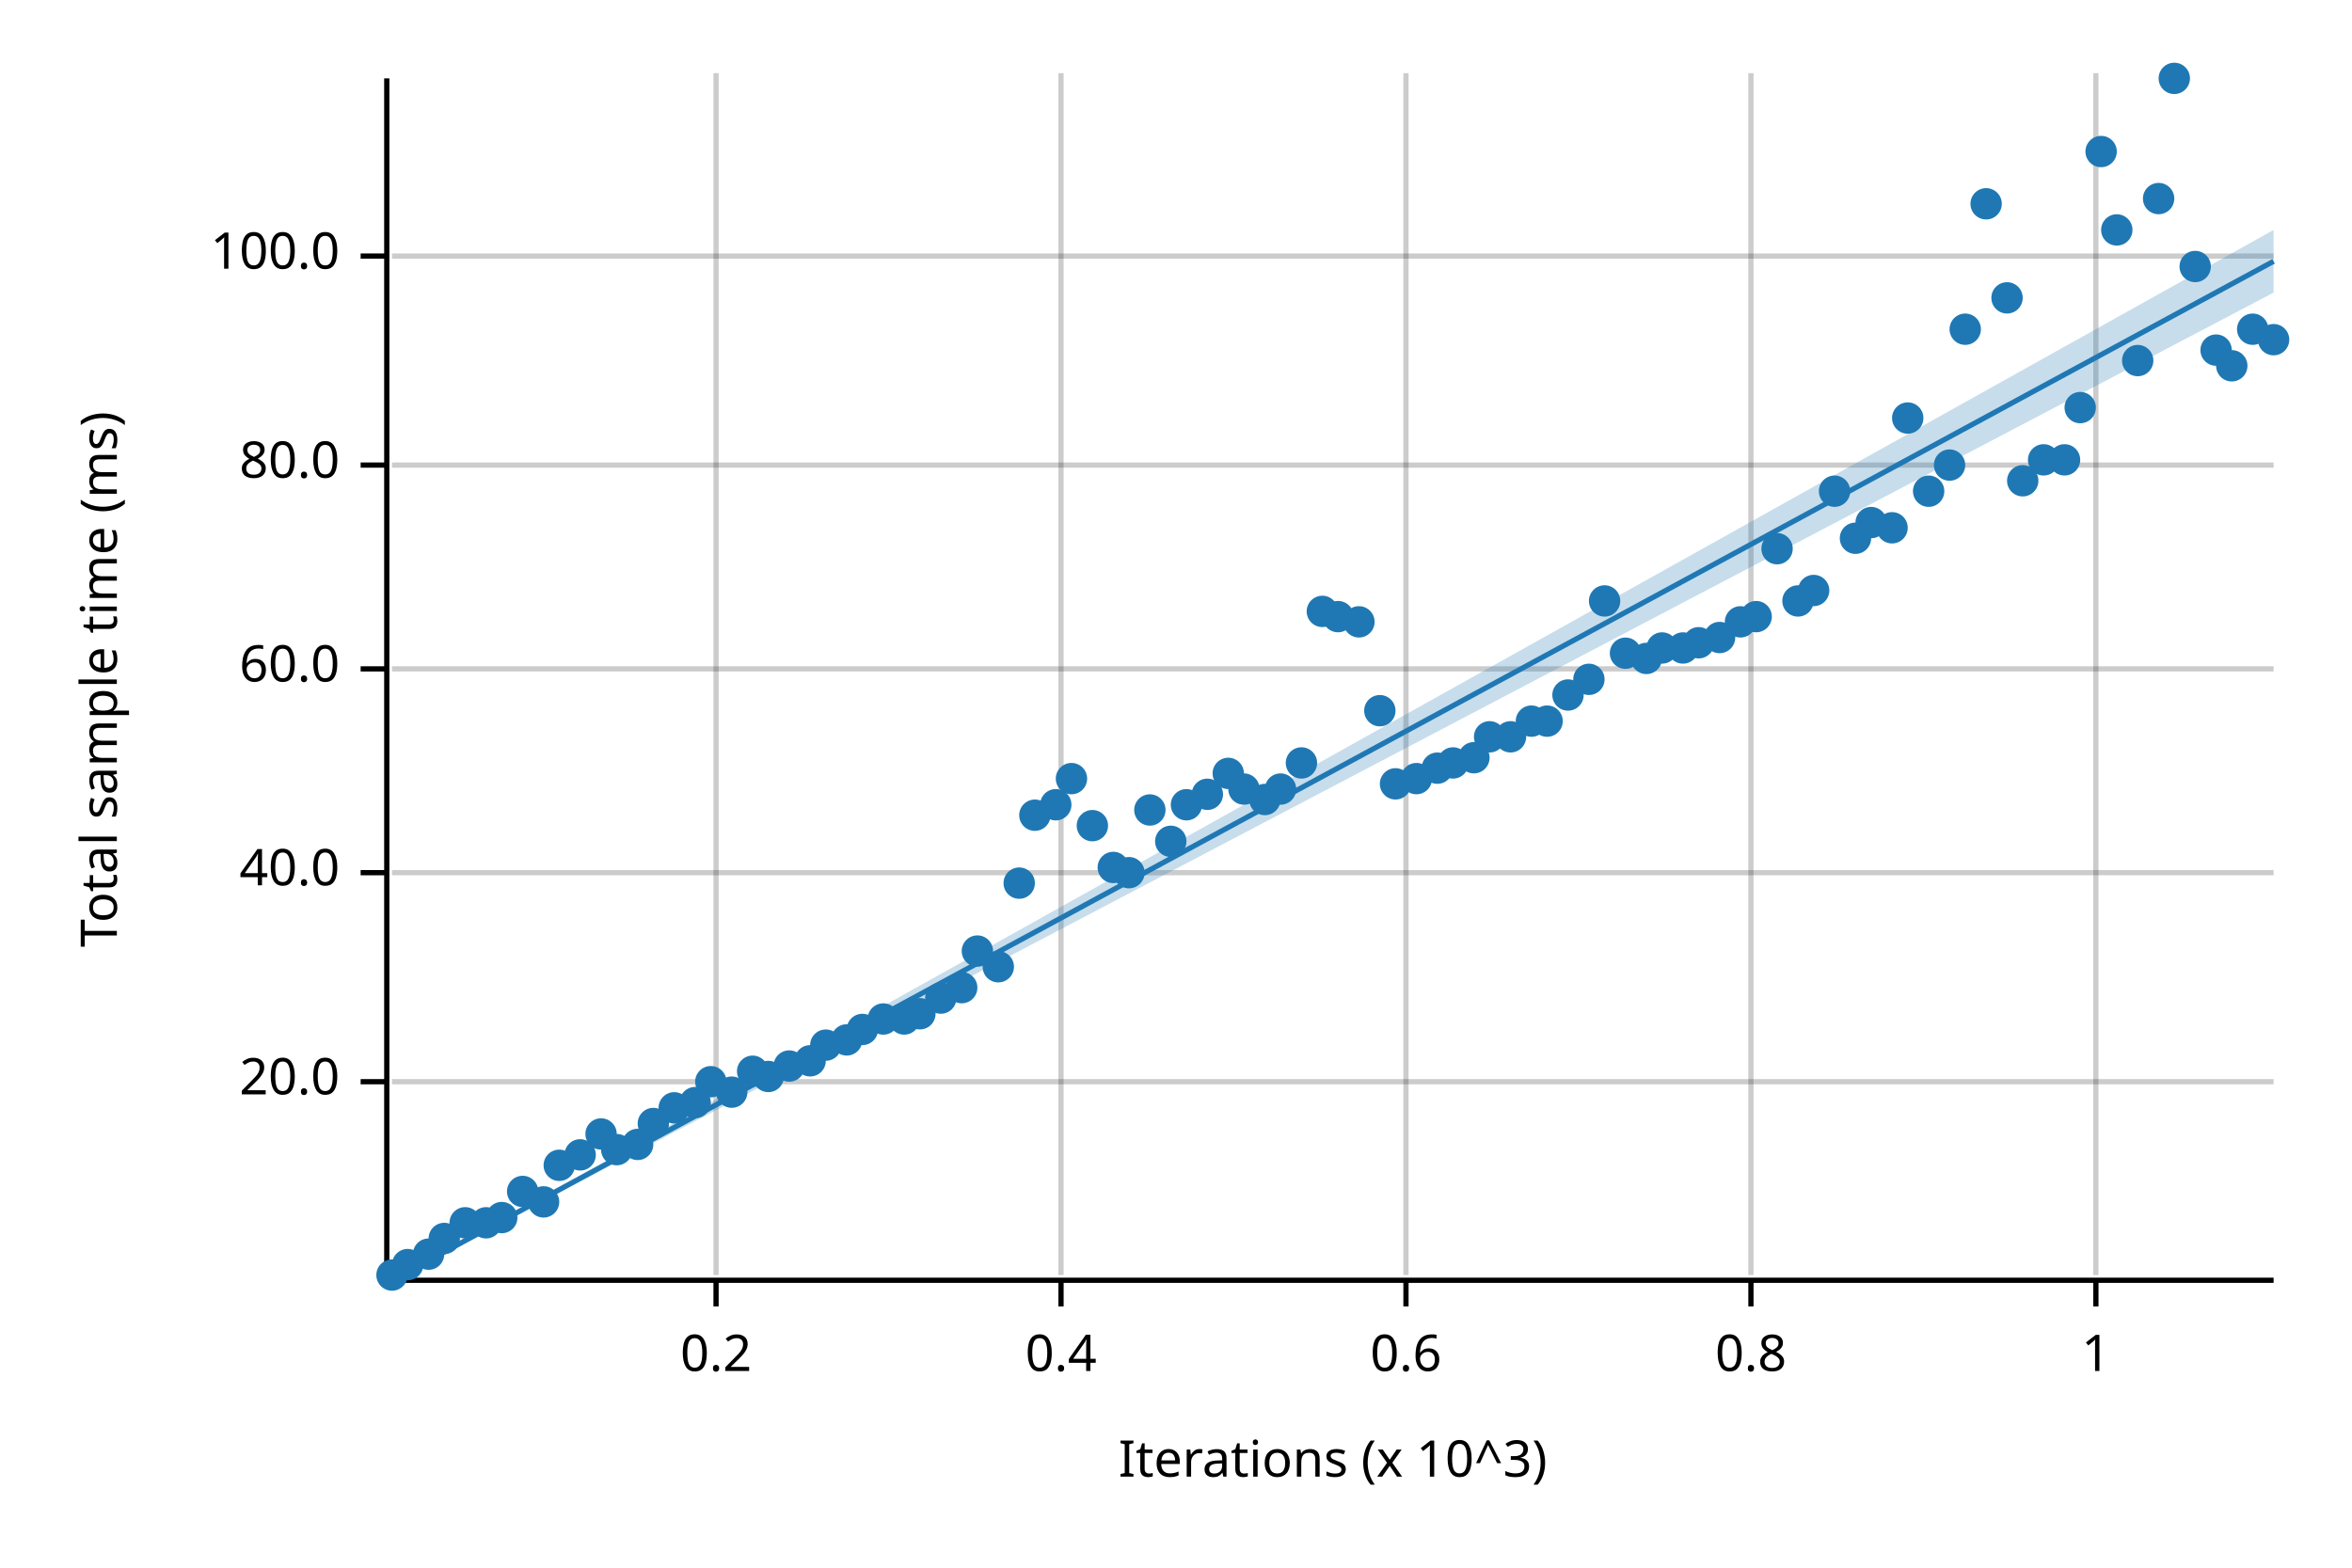
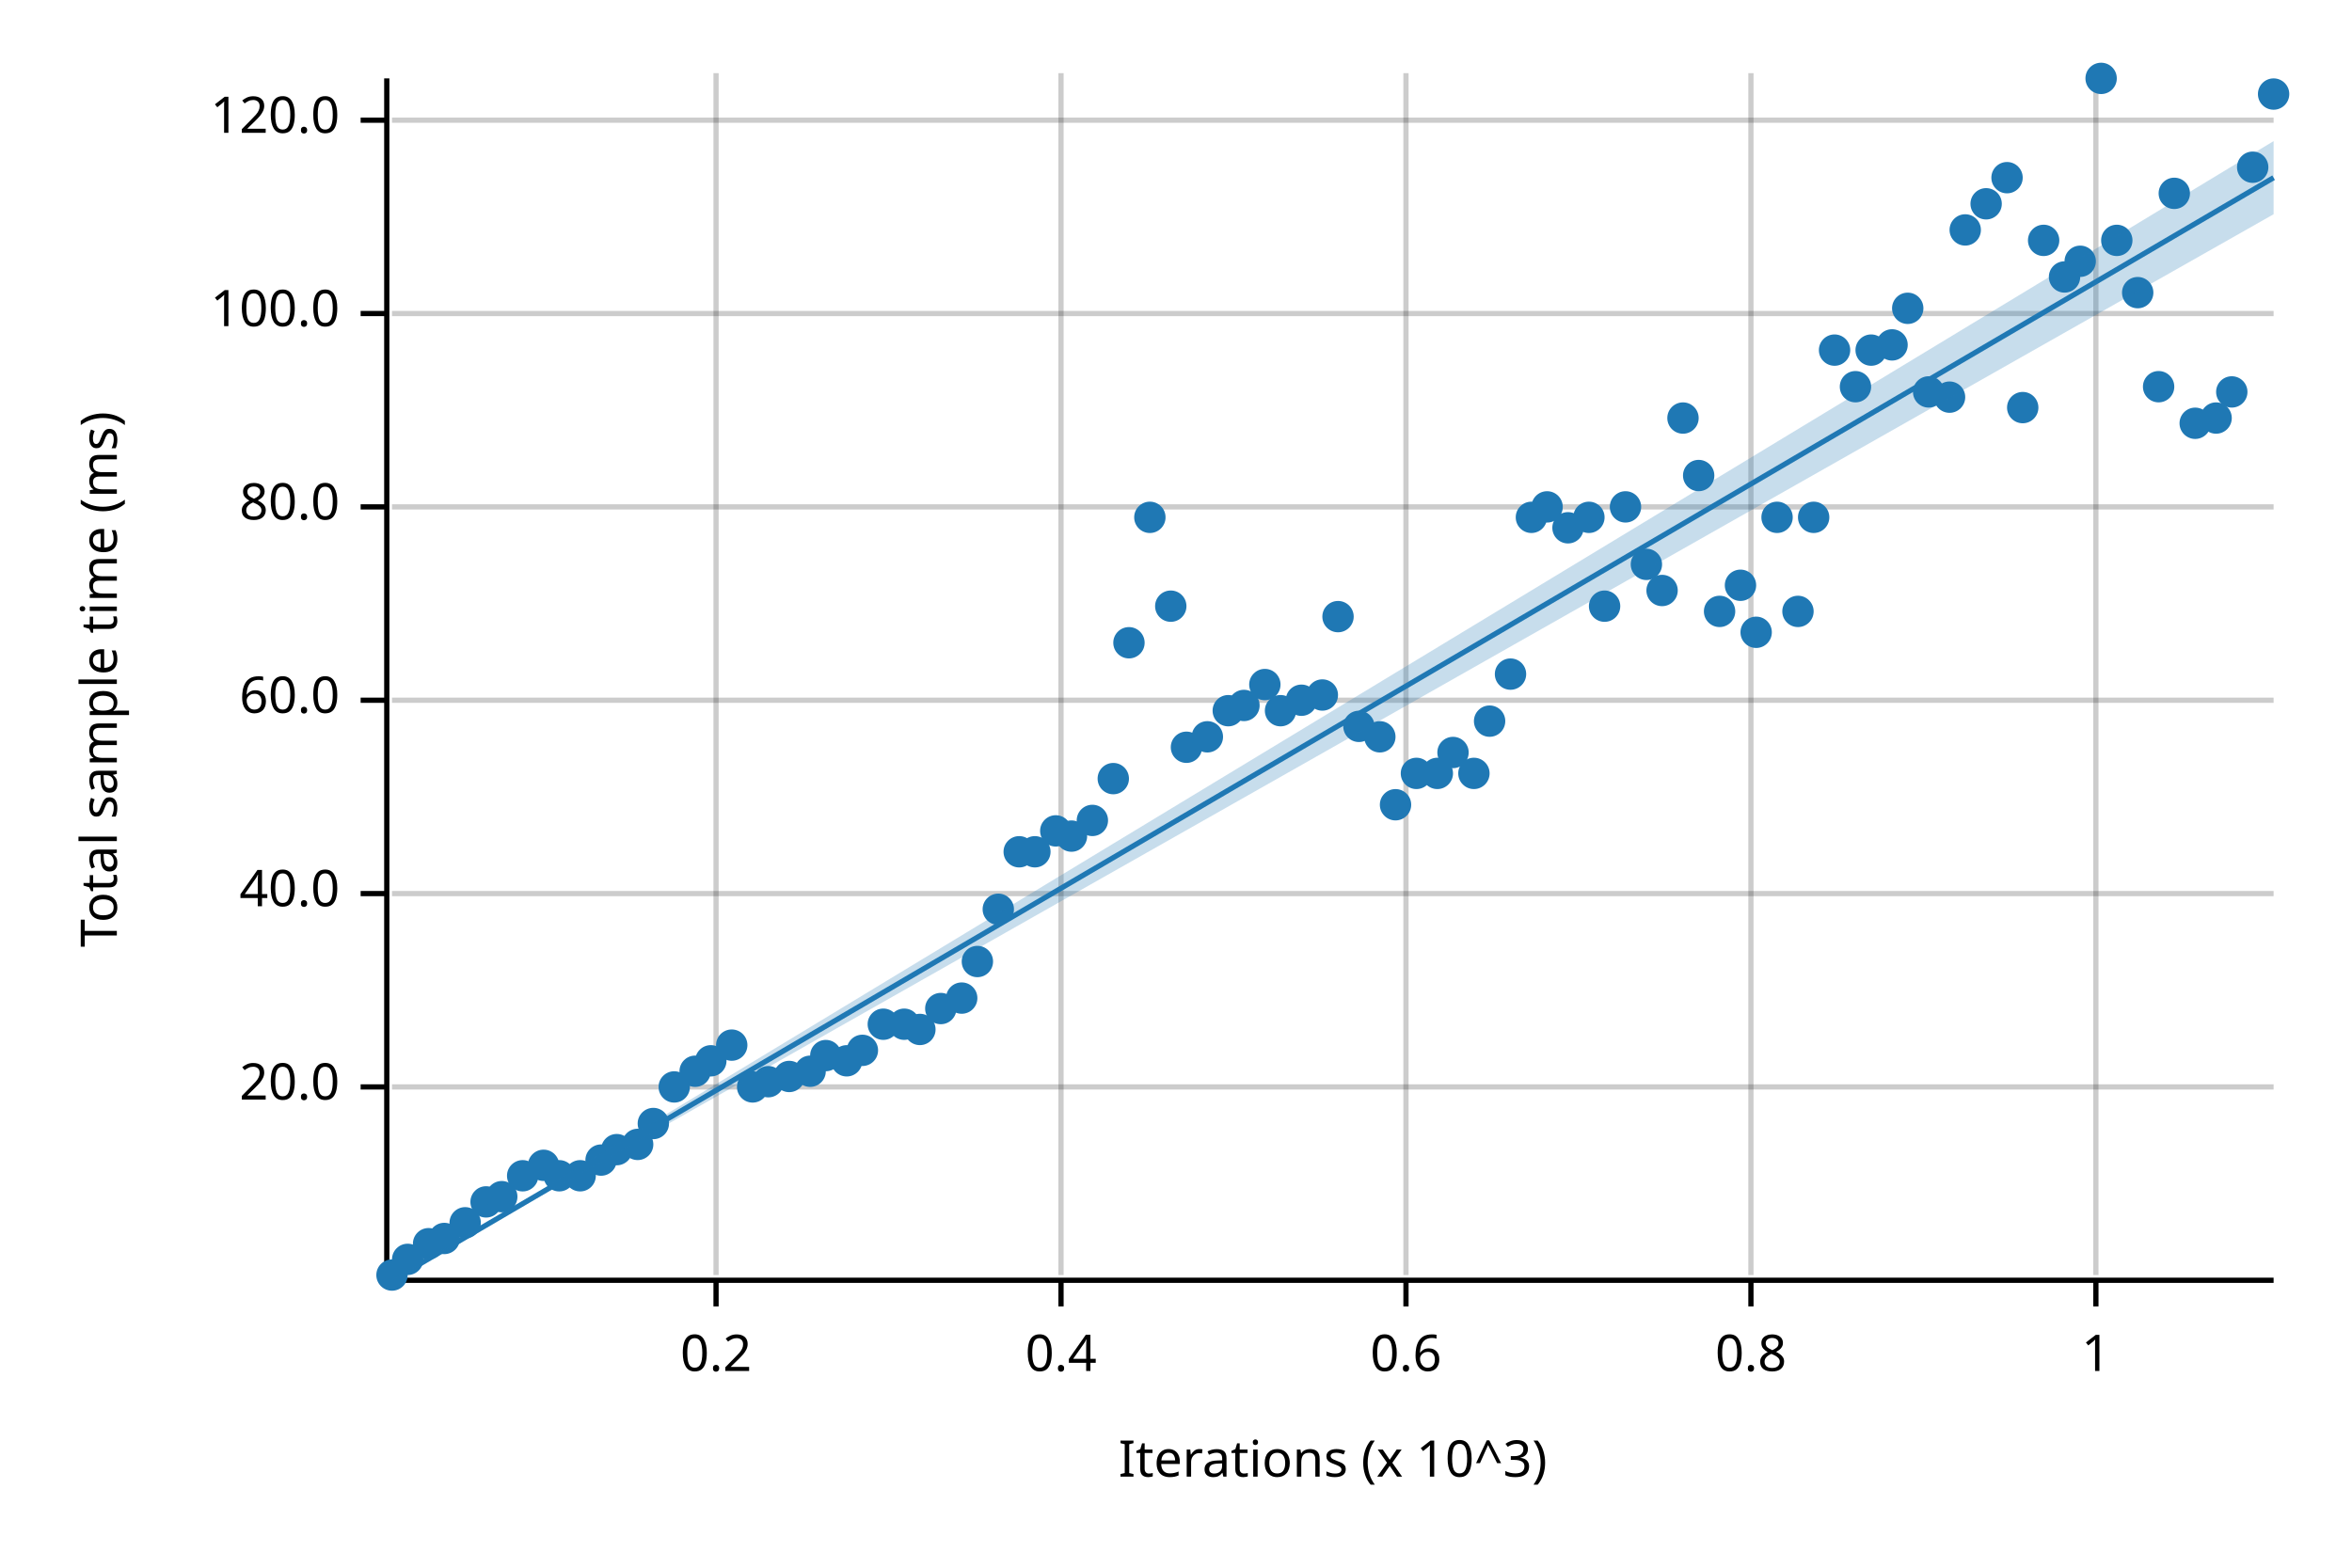
<svg xmlns="http://www.w3.org/2000/svg" width="450" height="300" viewBox="0 0 450 300">
  <text x="15" y="130" dy="0.76em" text-anchor="middle" font-family="sans-serif" font-size="9.677" opacity="1" fill="#000000" transform="rotate(270, 15, 130)">
Total sample time (ms)
</text>
  <text x="255" y="285" dy="-0.5ex" text-anchor="middle" font-family="sans-serif" font-size="9.677" opacity="1" fill="#000000">
Iterations (x 10^3)
</text>
  <line opacity="0.2" stroke="#000000" stroke-width="1" x1="137" y1="244" x2="137" y2="14" />
  <line opacity="0.2" stroke="#000000" stroke-width="1" x1="203" y1="244" x2="203" y2="14" />
  <line opacity="0.2" stroke="#000000" stroke-width="1" x1="269" y1="244" x2="269" y2="14" />
  <line opacity="0.2" stroke="#000000" stroke-width="1" x1="335" y1="244" x2="335" y2="14" />
  <line opacity="0.2" stroke="#000000" stroke-width="1" x1="401" y1="244" x2="401" y2="14" />
-   <line opacity="0.2" stroke="#000000" stroke-width="1" x1="75" y1="207" x2="435" y2="207" />
-   <line opacity="0.2" stroke="#000000" stroke-width="1" x1="75" y1="167" x2="435" y2="167" />
-   <line opacity="0.2" stroke="#000000" stroke-width="1" x1="75" y1="128" x2="435" y2="128" />
-   <line opacity="0.2" stroke="#000000" stroke-width="1" x1="75" y1="89" x2="435" y2="89" />
-   <line opacity="0.2" stroke="#000000" stroke-width="1" x1="75" y1="49" x2="435" y2="49" />
+   <line opacity="0.2" stroke="#000000" stroke-width="1" x1="75" y1="208" x2="435" y2="208" />
+   <line opacity="0.2" stroke="#000000" stroke-width="1" x1="75" y1="171" x2="435" y2="171" />
+   <line opacity="0.2" stroke="#000000" stroke-width="1" x1="75" y1="134" x2="435" y2="134" />
+   <line opacity="0.2" stroke="#000000" stroke-width="1" x1="75" y1="97" x2="435" y2="97" />
+   <line opacity="0.2" stroke="#000000" stroke-width="1" x1="75" y1="60" x2="435" y2="60" />
+   <line opacity="0.2" stroke="#000000" stroke-width="1" x1="75" y1="23" x2="435" y2="23" />
  <polyline fill="none" opacity="1" stroke="#000000" stroke-width="1" points="74,15 74,245 " />
-   <text x="65" y="207" dy="0.5ex" text-anchor="end" font-family="sans-serif" font-size="9.677" opacity="1" fill="#000000">
+   <text x="65" y="208" dy="0.5ex" text-anchor="end" font-family="sans-serif" font-size="9.677" opacity="1" fill="#000000">
20.0
</text>
-   <polyline fill="none" opacity="1" stroke="#000000" stroke-width="1" points="69,207 74,207 " />
-   <text x="65" y="167" dy="0.5ex" text-anchor="end" font-family="sans-serif" font-size="9.677" opacity="1" fill="#000000">
+   <polyline fill="none" opacity="1" stroke="#000000" stroke-width="1" points="69,208 74,208 " />
+   <text x="65" y="171" dy="0.5ex" text-anchor="end" font-family="sans-serif" font-size="9.677" opacity="1" fill="#000000">
40.0
</text>
-   <polyline fill="none" opacity="1" stroke="#000000" stroke-width="1" points="69,167 74,167 " />
-   <text x="65" y="128" dy="0.5ex" text-anchor="end" font-family="sans-serif" font-size="9.677" opacity="1" fill="#000000">
+   <polyline fill="none" opacity="1" stroke="#000000" stroke-width="1" points="69,171 74,171 " />
+   <text x="65" y="134" dy="0.5ex" text-anchor="end" font-family="sans-serif" font-size="9.677" opacity="1" fill="#000000">
60.0
</text>
-   <polyline fill="none" opacity="1" stroke="#000000" stroke-width="1" points="69,128 74,128 " />
-   <text x="65" y="89" dy="0.5ex" text-anchor="end" font-family="sans-serif" font-size="9.677" opacity="1" fill="#000000">
+   <polyline fill="none" opacity="1" stroke="#000000" stroke-width="1" points="69,134 74,134 " />
+   <text x="65" y="97" dy="0.5ex" text-anchor="end" font-family="sans-serif" font-size="9.677" opacity="1" fill="#000000">
80.0
</text>
-   <polyline fill="none" opacity="1" stroke="#000000" stroke-width="1" points="69,89 74,89 " />
-   <text x="65" y="49" dy="0.5ex" text-anchor="end" font-family="sans-serif" font-size="9.677" opacity="1" fill="#000000">
+   <polyline fill="none" opacity="1" stroke="#000000" stroke-width="1" points="69,97 74,97 " />
+   <text x="65" y="60" dy="0.5ex" text-anchor="end" font-family="sans-serif" font-size="9.677" opacity="1" fill="#000000">
100.0
</text>
-   <polyline fill="none" opacity="1" stroke="#000000" stroke-width="1" points="69,49 74,49 " />
+   <polyline fill="none" opacity="1" stroke="#000000" stroke-width="1" points="69,60 74,60 " />
+   <text x="65" y="23" dy="0.5ex" text-anchor="end" font-family="sans-serif" font-size="9.677" opacity="1" fill="#000000">
+ 120.0
+ </text>
+   <polyline fill="none" opacity="1" stroke="#000000" stroke-width="1" points="69,23 74,23 " />
  <polyline fill="none" opacity="1" stroke="#000000" stroke-width="1" points="75,245 435,245 " />
  <text x="137" y="255" dy="0.76em" text-anchor="middle" font-family="sans-serif" font-size="9.677" opacity="1" fill="#000000">
0.2
</text>
  <polyline fill="none" opacity="1" stroke="#000000" stroke-width="1" points="137,245 137,250 " />
  <text x="203" y="255" dy="0.76em" text-anchor="middle" font-family="sans-serif" font-size="9.677" opacity="1" fill="#000000">
0.4
</text>
  <polyline fill="none" opacity="1" stroke="#000000" stroke-width="1" points="203,245 203,250 " />
  <text x="269" y="255" dy="0.76em" text-anchor="middle" font-family="sans-serif" font-size="9.677" opacity="1" fill="#000000">
0.6
</text>
  <polyline fill="none" opacity="1" stroke="#000000" stroke-width="1" points="269,245 269,250 " />
  <text x="335" y="255" dy="0.76em" text-anchor="middle" font-family="sans-serif" font-size="9.677" opacity="1" fill="#000000">
0.8
</text>
  <polyline fill="none" opacity="1" stroke="#000000" stroke-width="1" points="335,245 335,250 " />
  <text x="401" y="255" dy="0.76em" text-anchor="middle" font-family="sans-serif" font-size="9.677" opacity="1" fill="#000000">
1
</text>
  <polyline fill="none" opacity="1" stroke="#000000" stroke-width="1" points="401,245 401,250 " />
  <circle cx="75" cy="244" r="3" opacity="1" fill="#1F78B4" stroke="none" />
-   <circle cx="78" cy="242" r="3" opacity="1" fill="#1F78B4" stroke="none" />
-   <circle cx="82" cy="240" r="3" opacity="1" fill="#1F78B4" stroke="none" />
+   <circle cx="78" cy="241" r="3" opacity="1" fill="#1F78B4" stroke="none" />
+   <circle cx="82" cy="238" r="3" opacity="1" fill="#1F78B4" stroke="none" />
  <circle cx="85" cy="237" r="3" opacity="1" fill="#1F78B4" stroke="none" />
  <circle cx="89" cy="234" r="3" opacity="1" fill="#1F78B4" stroke="none" />
-   <circle cx="93" cy="234" r="3" opacity="1" fill="#1F78B4" stroke="none" />
-   <circle cx="96" cy="233" r="3" opacity="1" fill="#1F78B4" stroke="none" />
-   <circle cx="100" cy="228" r="3" opacity="1" fill="#1F78B4" stroke="none" />
-   <circle cx="104" cy="230" r="3" opacity="1" fill="#1F78B4" stroke="none" />
-   <circle cx="107" cy="223" r="3" opacity="1" fill="#1F78B4" stroke="none" />
-   <circle cx="111" cy="221" r="3" opacity="1" fill="#1F78B4" stroke="none" />
-   <circle cx="115" cy="217" r="3" opacity="1" fill="#1F78B4" stroke="none" />
+   <circle cx="93" cy="230" r="3" opacity="1" fill="#1F78B4" stroke="none" />
+   <circle cx="96" cy="229" r="3" opacity="1" fill="#1F78B4" stroke="none" />
+   <circle cx="100" cy="225" r="3" opacity="1" fill="#1F78B4" stroke="none" />
+   <circle cx="104" cy="223" r="3" opacity="1" fill="#1F78B4" stroke="none" />
+   <circle cx="107" cy="225" r="3" opacity="1" fill="#1F78B4" stroke="none" />
+   <circle cx="111" cy="225" r="3" opacity="1" fill="#1F78B4" stroke="none" />
+   <circle cx="115" cy="222" r="3" opacity="1" fill="#1F78B4" stroke="none" />
  <circle cx="118" cy="220" r="3" opacity="1" fill="#1F78B4" stroke="none" />
  <circle cx="122" cy="219" r="3" opacity="1" fill="#1F78B4" stroke="none" />
  <circle cx="125" cy="215" r="3" opacity="1" fill="#1F78B4" stroke="none" />
-   <circle cx="129" cy="212" r="3" opacity="1" fill="#1F78B4" stroke="none" />
-   <circle cx="133" cy="211" r="3" opacity="1" fill="#1F78B4" stroke="none" />
-   <circle cx="136" cy="207" r="3" opacity="1" fill="#1F78B4" stroke="none" />
-   <circle cx="140" cy="209" r="3" opacity="1" fill="#1F78B4" stroke="none" />
-   <circle cx="144" cy="205" r="3" opacity="1" fill="#1F78B4" stroke="none" />
-   <circle cx="147" cy="206" r="3" opacity="1" fill="#1F78B4" stroke="none" />
-   <circle cx="151" cy="204" r="3" opacity="1" fill="#1F78B4" stroke="none" />
-   <circle cx="155" cy="203" r="3" opacity="1" fill="#1F78B4" stroke="none" />
-   <circle cx="158" cy="200" r="3" opacity="1" fill="#1F78B4" stroke="none" />
-   <circle cx="162" cy="199" r="3" opacity="1" fill="#1F78B4" stroke="none" />
-   <circle cx="165" cy="197" r="3" opacity="1" fill="#1F78B4" stroke="none" />
-   <circle cx="169" cy="195" r="3" opacity="1" fill="#1F78B4" stroke="none" />
-   <circle cx="173" cy="195" r="3" opacity="1" fill="#1F78B4" stroke="none" />
-   <circle cx="176" cy="194" r="3" opacity="1" fill="#1F78B4" stroke="none" />
-   <circle cx="180" cy="191" r="3" opacity="1" fill="#1F78B4" stroke="none" />
-   <circle cx="184" cy="189" r="3" opacity="1" fill="#1F78B4" stroke="none" />
-   <circle cx="187" cy="182" r="3" opacity="1" fill="#1F78B4" stroke="none" />
-   <circle cx="191" cy="185" r="3" opacity="1" fill="#1F78B4" stroke="none" />
-   <circle cx="195" cy="169" r="3" opacity="1" fill="#1F78B4" stroke="none" />
-   <circle cx="198" cy="156" r="3" opacity="1" fill="#1F78B4" stroke="none" />
-   <circle cx="202" cy="154" r="3" opacity="1" fill="#1F78B4" stroke="none" />
-   <circle cx="205" cy="149" r="3" opacity="1" fill="#1F78B4" stroke="none" />
-   <circle cx="209" cy="158" r="3" opacity="1" fill="#1F78B4" stroke="none" />
-   <circle cx="213" cy="166" r="3" opacity="1" fill="#1F78B4" stroke="none" />
-   <circle cx="216" cy="167" r="3" opacity="1" fill="#1F78B4" stroke="none" />
-   <circle cx="220" cy="155" r="3" opacity="1" fill="#1F78B4" stroke="none" />
-   <circle cx="224" cy="161" r="3" opacity="1" fill="#1F78B4" stroke="none" />
-   <circle cx="227" cy="154" r="3" opacity="1" fill="#1F78B4" stroke="none" />
-   <circle cx="231" cy="152" r="3" opacity="1" fill="#1F78B4" stroke="none" />
-   <circle cx="235" cy="148" r="3" opacity="1" fill="#1F78B4" stroke="none" />
-   <circle cx="238" cy="151" r="3" opacity="1" fill="#1F78B4" stroke="none" />
-   <circle cx="242" cy="153" r="3" opacity="1" fill="#1F78B4" stroke="none" />
-   <circle cx="245" cy="151" r="3" opacity="1" fill="#1F78B4" stroke="none" />
-   <circle cx="249" cy="146" r="3" opacity="1" fill="#1F78B4" stroke="none" />
-   <circle cx="253" cy="117" r="3" opacity="1" fill="#1F78B4" stroke="none" />
+   <circle cx="129" cy="208" r="3" opacity="1" fill="#1F78B4" stroke="none" />
+   <circle cx="133" cy="205" r="3" opacity="1" fill="#1F78B4" stroke="none" />
+   <circle cx="136" cy="203" r="3" opacity="1" fill="#1F78B4" stroke="none" />
+   <circle cx="140" cy="200" r="3" opacity="1" fill="#1F78B4" stroke="none" />
+   <circle cx="144" cy="208" r="3" opacity="1" fill="#1F78B4" stroke="none" />
+   <circle cx="147" cy="207" r="3" opacity="1" fill="#1F78B4" stroke="none" />
+   <circle cx="151" cy="206" r="3" opacity="1" fill="#1F78B4" stroke="none" />
+   <circle cx="155" cy="205" r="3" opacity="1" fill="#1F78B4" stroke="none" />
+   <circle cx="158" cy="202" r="3" opacity="1" fill="#1F78B4" stroke="none" />
+   <circle cx="162" cy="203" r="3" opacity="1" fill="#1F78B4" stroke="none" />
+   <circle cx="165" cy="201" r="3" opacity="1" fill="#1F78B4" stroke="none" />
+   <circle cx="169" cy="196" r="3" opacity="1" fill="#1F78B4" stroke="none" />
+   <circle cx="173" cy="196" r="3" opacity="1" fill="#1F78B4" stroke="none" />
+   <circle cx="176" cy="197" r="3" opacity="1" fill="#1F78B4" stroke="none" />
+   <circle cx="180" cy="193" r="3" opacity="1" fill="#1F78B4" stroke="none" />
+   <circle cx="184" cy="191" r="3" opacity="1" fill="#1F78B4" stroke="none" />
+   <circle cx="187" cy="184" r="3" opacity="1" fill="#1F78B4" stroke="none" />
+   <circle cx="191" cy="174" r="3" opacity="1" fill="#1F78B4" stroke="none" />
+   <circle cx="195" cy="163" r="3" opacity="1" fill="#1F78B4" stroke="none" />
+   <circle cx="198" cy="163" r="3" opacity="1" fill="#1F78B4" stroke="none" />
+   <circle cx="202" cy="159" r="3" opacity="1" fill="#1F78B4" stroke="none" />
+   <circle cx="205" cy="160" r="3" opacity="1" fill="#1F78B4" stroke="none" />
+   <circle cx="209" cy="157" r="3" opacity="1" fill="#1F78B4" stroke="none" />
+   <circle cx="213" cy="149" r="3" opacity="1" fill="#1F78B4" stroke="none" />
+   <circle cx="216" cy="123" r="3" opacity="1" fill="#1F78B4" stroke="none" />
+   <circle cx="220" cy="99" r="3" opacity="1" fill="#1F78B4" stroke="none" />
+   <circle cx="224" cy="116" r="3" opacity="1" fill="#1F78B4" stroke="none" />
+   <circle cx="227" cy="143" r="3" opacity="1" fill="#1F78B4" stroke="none" />
+   <circle cx="231" cy="141" r="3" opacity="1" fill="#1F78B4" stroke="none" />
+   <circle cx="235" cy="136" r="3" opacity="1" fill="#1F78B4" stroke="none" />
+   <circle cx="238" cy="135" r="3" opacity="1" fill="#1F78B4" stroke="none" />
+   <circle cx="242" cy="131" r="3" opacity="1" fill="#1F78B4" stroke="none" />
+   <circle cx="245" cy="136" r="3" opacity="1" fill="#1F78B4" stroke="none" />
+   <circle cx="249" cy="134" r="3" opacity="1" fill="#1F78B4" stroke="none" />
+   <circle cx="253" cy="133" r="3" opacity="1" fill="#1F78B4" stroke="none" />
  <circle cx="256" cy="118" r="3" opacity="1" fill="#1F78B4" stroke="none" />
-   <circle cx="260" cy="119" r="3" opacity="1" fill="#1F78B4" stroke="none" />
-   <circle cx="264" cy="136" r="3" opacity="1" fill="#1F78B4" stroke="none" />
-   <circle cx="267" cy="150" r="3" opacity="1" fill="#1F78B4" stroke="none" />
-   <circle cx="271" cy="149" r="3" opacity="1" fill="#1F78B4" stroke="none" />
-   <circle cx="275" cy="147" r="3" opacity="1" fill="#1F78B4" stroke="none" />
-   <circle cx="278" cy="146" r="3" opacity="1" fill="#1F78B4" stroke="none" />
-   <circle cx="282" cy="145" r="3" opacity="1" fill="#1F78B4" stroke="none" />
-   <circle cx="285" cy="141" r="3" opacity="1" fill="#1F78B4" stroke="none" />
-   <circle cx="289" cy="141" r="3" opacity="1" fill="#1F78B4" stroke="none" />
-   <circle cx="293" cy="138" r="3" opacity="1" fill="#1F78B4" stroke="none" />
-   <circle cx="296" cy="138" r="3" opacity="1" fill="#1F78B4" stroke="none" />
-   <circle cx="300" cy="133" r="3" opacity="1" fill="#1F78B4" stroke="none" />
-   <circle cx="304" cy="130" r="3" opacity="1" fill="#1F78B4" stroke="none" />
-   <circle cx="307" cy="115" r="3" opacity="1" fill="#1F78B4" stroke="none" />
-   <circle cx="311" cy="125" r="3" opacity="1" fill="#1F78B4" stroke="none" />
-   <circle cx="315" cy="126" r="3" opacity="1" fill="#1F78B4" stroke="none" />
-   <circle cx="318" cy="124" r="3" opacity="1" fill="#1F78B4" stroke="none" />
-   <circle cx="322" cy="124" r="3" opacity="1" fill="#1F78B4" stroke="none" />
-   <circle cx="325" cy="123" r="3" opacity="1" fill="#1F78B4" stroke="none" />
-   <circle cx="329" cy="122" r="3" opacity="1" fill="#1F78B4" stroke="none" />
-   <circle cx="333" cy="119" r="3" opacity="1" fill="#1F78B4" stroke="none" />
-   <circle cx="336" cy="118" r="3" opacity="1" fill="#1F78B4" stroke="none" />
-   <circle cx="340" cy="105" r="3" opacity="1" fill="#1F78B4" stroke="none" />
-   <circle cx="344" cy="115" r="3" opacity="1" fill="#1F78B4" stroke="none" />
-   <circle cx="347" cy="113" r="3" opacity="1" fill="#1F78B4" stroke="none" />
-   <circle cx="351" cy="94" r="3" opacity="1" fill="#1F78B4" stroke="none" />
-   <circle cx="355" cy="103" r="3" opacity="1" fill="#1F78B4" stroke="none" />
-   <circle cx="358" cy="100" r="3" opacity="1" fill="#1F78B4" stroke="none" />
-   <circle cx="362" cy="101" r="3" opacity="1" fill="#1F78B4" stroke="none" />
-   <circle cx="365" cy="80" r="3" opacity="1" fill="#1F78B4" stroke="none" />
-   <circle cx="369" cy="94" r="3" opacity="1" fill="#1F78B4" stroke="none" />
-   <circle cx="373" cy="89" r="3" opacity="1" fill="#1F78B4" stroke="none" />
-   <circle cx="376" cy="63" r="3" opacity="1" fill="#1F78B4" stroke="none" />
+   <circle cx="260" cy="139" r="3" opacity="1" fill="#1F78B4" stroke="none" />
+   <circle cx="264" cy="141" r="3" opacity="1" fill="#1F78B4" stroke="none" />
+   <circle cx="267" cy="154" r="3" opacity="1" fill="#1F78B4" stroke="none" />
+   <circle cx="271" cy="148" r="3" opacity="1" fill="#1F78B4" stroke="none" />
+   <circle cx="275" cy="148" r="3" opacity="1" fill="#1F78B4" stroke="none" />
+   <circle cx="278" cy="144" r="3" opacity="1" fill="#1F78B4" stroke="none" />
+   <circle cx="282" cy="148" r="3" opacity="1" fill="#1F78B4" stroke="none" />
+   <circle cx="285" cy="138" r="3" opacity="1" fill="#1F78B4" stroke="none" />
+   <circle cx="289" cy="129" r="3" opacity="1" fill="#1F78B4" stroke="none" />
+   <circle cx="293" cy="99" r="3" opacity="1" fill="#1F78B4" stroke="none" />
+   <circle cx="296" cy="97" r="3" opacity="1" fill="#1F78B4" stroke="none" />
+   <circle cx="300" cy="101" r="3" opacity="1" fill="#1F78B4" stroke="none" />
+   <circle cx="304" cy="99" r="3" opacity="1" fill="#1F78B4" stroke="none" />
+   <circle cx="307" cy="116" r="3" opacity="1" fill="#1F78B4" stroke="none" />
+   <circle cx="311" cy="97" r="3" opacity="1" fill="#1F78B4" stroke="none" />
+   <circle cx="315" cy="108" r="3" opacity="1" fill="#1F78B4" stroke="none" />
+   <circle cx="318" cy="113" r="3" opacity="1" fill="#1F78B4" stroke="none" />
+   <circle cx="322" cy="80" r="3" opacity="1" fill="#1F78B4" stroke="none" />
+   <circle cx="325" cy="91" r="3" opacity="1" fill="#1F78B4" stroke="none" />
+   <circle cx="329" cy="117" r="3" opacity="1" fill="#1F78B4" stroke="none" />
+   <circle cx="333" cy="112" r="3" opacity="1" fill="#1F78B4" stroke="none" />
+   <circle cx="336" cy="121" r="3" opacity="1" fill="#1F78B4" stroke="none" />
+   <circle cx="340" cy="99" r="3" opacity="1" fill="#1F78B4" stroke="none" />
+   <circle cx="344" cy="117" r="3" opacity="1" fill="#1F78B4" stroke="none" />
+   <circle cx="347" cy="99" r="3" opacity="1" fill="#1F78B4" stroke="none" />
+   <circle cx="351" cy="67" r="3" opacity="1" fill="#1F78B4" stroke="none" />
+   <circle cx="355" cy="74" r="3" opacity="1" fill="#1F78B4" stroke="none" />
+   <circle cx="358" cy="67" r="3" opacity="1" fill="#1F78B4" stroke="none" />
+   <circle cx="362" cy="66" r="3" opacity="1" fill="#1F78B4" stroke="none" />
+   <circle cx="365" cy="59" r="3" opacity="1" fill="#1F78B4" stroke="none" />
+   <circle cx="369" cy="75" r="3" opacity="1" fill="#1F78B4" stroke="none" />
+   <circle cx="373" cy="76" r="3" opacity="1" fill="#1F78B4" stroke="none" />
+   <circle cx="376" cy="44" r="3" opacity="1" fill="#1F78B4" stroke="none" />
  <circle cx="380" cy="39" r="3" opacity="1" fill="#1F78B4" stroke="none" />
-   <circle cx="384" cy="57" r="3" opacity="1" fill="#1F78B4" stroke="none" />
-   <circle cx="387" cy="92" r="3" opacity="1" fill="#1F78B4" stroke="none" />
-   <circle cx="391" cy="88" r="3" opacity="1" fill="#1F78B4" stroke="none" />
-   <circle cx="395" cy="88" r="3" opacity="1" fill="#1F78B4" stroke="none" />
-   <circle cx="398" cy="78" r="3" opacity="1" fill="#1F78B4" stroke="none" />
-   <circle cx="402" cy="29" r="3" opacity="1" fill="#1F78B4" stroke="none" />
-   <circle cx="405" cy="44" r="3" opacity="1" fill="#1F78B4" stroke="none" />
-   <circle cx="409" cy="69" r="3" opacity="1" fill="#1F78B4" stroke="none" />
-   <circle cx="413" cy="38" r="3" opacity="1" fill="#1F78B4" stroke="none" />
-   <circle cx="416" cy="15" r="3" opacity="1" fill="#1F78B4" stroke="none" />
-   <circle cx="420" cy="51" r="3" opacity="1" fill="#1F78B4" stroke="none" />
-   <circle cx="424" cy="67" r="3" opacity="1" fill="#1F78B4" stroke="none" />
-   <circle cx="427" cy="70" r="3" opacity="1" fill="#1F78B4" stroke="none" />
-   <circle cx="431" cy="63" r="3" opacity="1" fill="#1F78B4" stroke="none" />
-   <circle cx="435" cy="65" r="3" opacity="1" fill="#1F78B4" stroke="none" />
-   <polyline fill="none" opacity="1" stroke="#1F78B4" stroke-width="1" points="75,245 435,50 " />
-   <polygon opacity="0.25" fill="#1F78B4" points="75,245 435,56 435,44 " />
+   <circle cx="384" cy="34" r="3" opacity="1" fill="#1F78B4" stroke="none" />
+   <circle cx="387" cy="78" r="3" opacity="1" fill="#1F78B4" stroke="none" />
+   <circle cx="391" cy="46" r="3" opacity="1" fill="#1F78B4" stroke="none" />
+   <circle cx="395" cy="53" r="3" opacity="1" fill="#1F78B4" stroke="none" />
+   <circle cx="398" cy="50" r="3" opacity="1" fill="#1F78B4" stroke="none" />
+   <circle cx="402" cy="15" r="3" opacity="1" fill="#1F78B4" stroke="none" />
+   <circle cx="405" cy="46" r="3" opacity="1" fill="#1F78B4" stroke="none" />
+   <circle cx="409" cy="56" r="3" opacity="1" fill="#1F78B4" stroke="none" />
+   <circle cx="413" cy="74" r="3" opacity="1" fill="#1F78B4" stroke="none" />
+   <circle cx="416" cy="37" r="3" opacity="1" fill="#1F78B4" stroke="none" />
+   <circle cx="420" cy="81" r="3" opacity="1" fill="#1F78B4" stroke="none" />
+   <circle cx="424" cy="80" r="3" opacity="1" fill="#1F78B4" stroke="none" />
+   <circle cx="427" cy="75" r="3" opacity="1" fill="#1F78B4" stroke="none" />
+   <circle cx="431" cy="32" r="3" opacity="1" fill="#1F78B4" stroke="none" />
+   <circle cx="435" cy="18" r="3" opacity="1" fill="#1F78B4" stroke="none" />
+   <polyline fill="none" opacity="1" stroke="#1F78B4" stroke-width="1" points="75,245 435,34 " />
+   <polygon opacity="0.25" fill="#1F78B4" points="75,245 435,41 435,27 " />
</svg>
